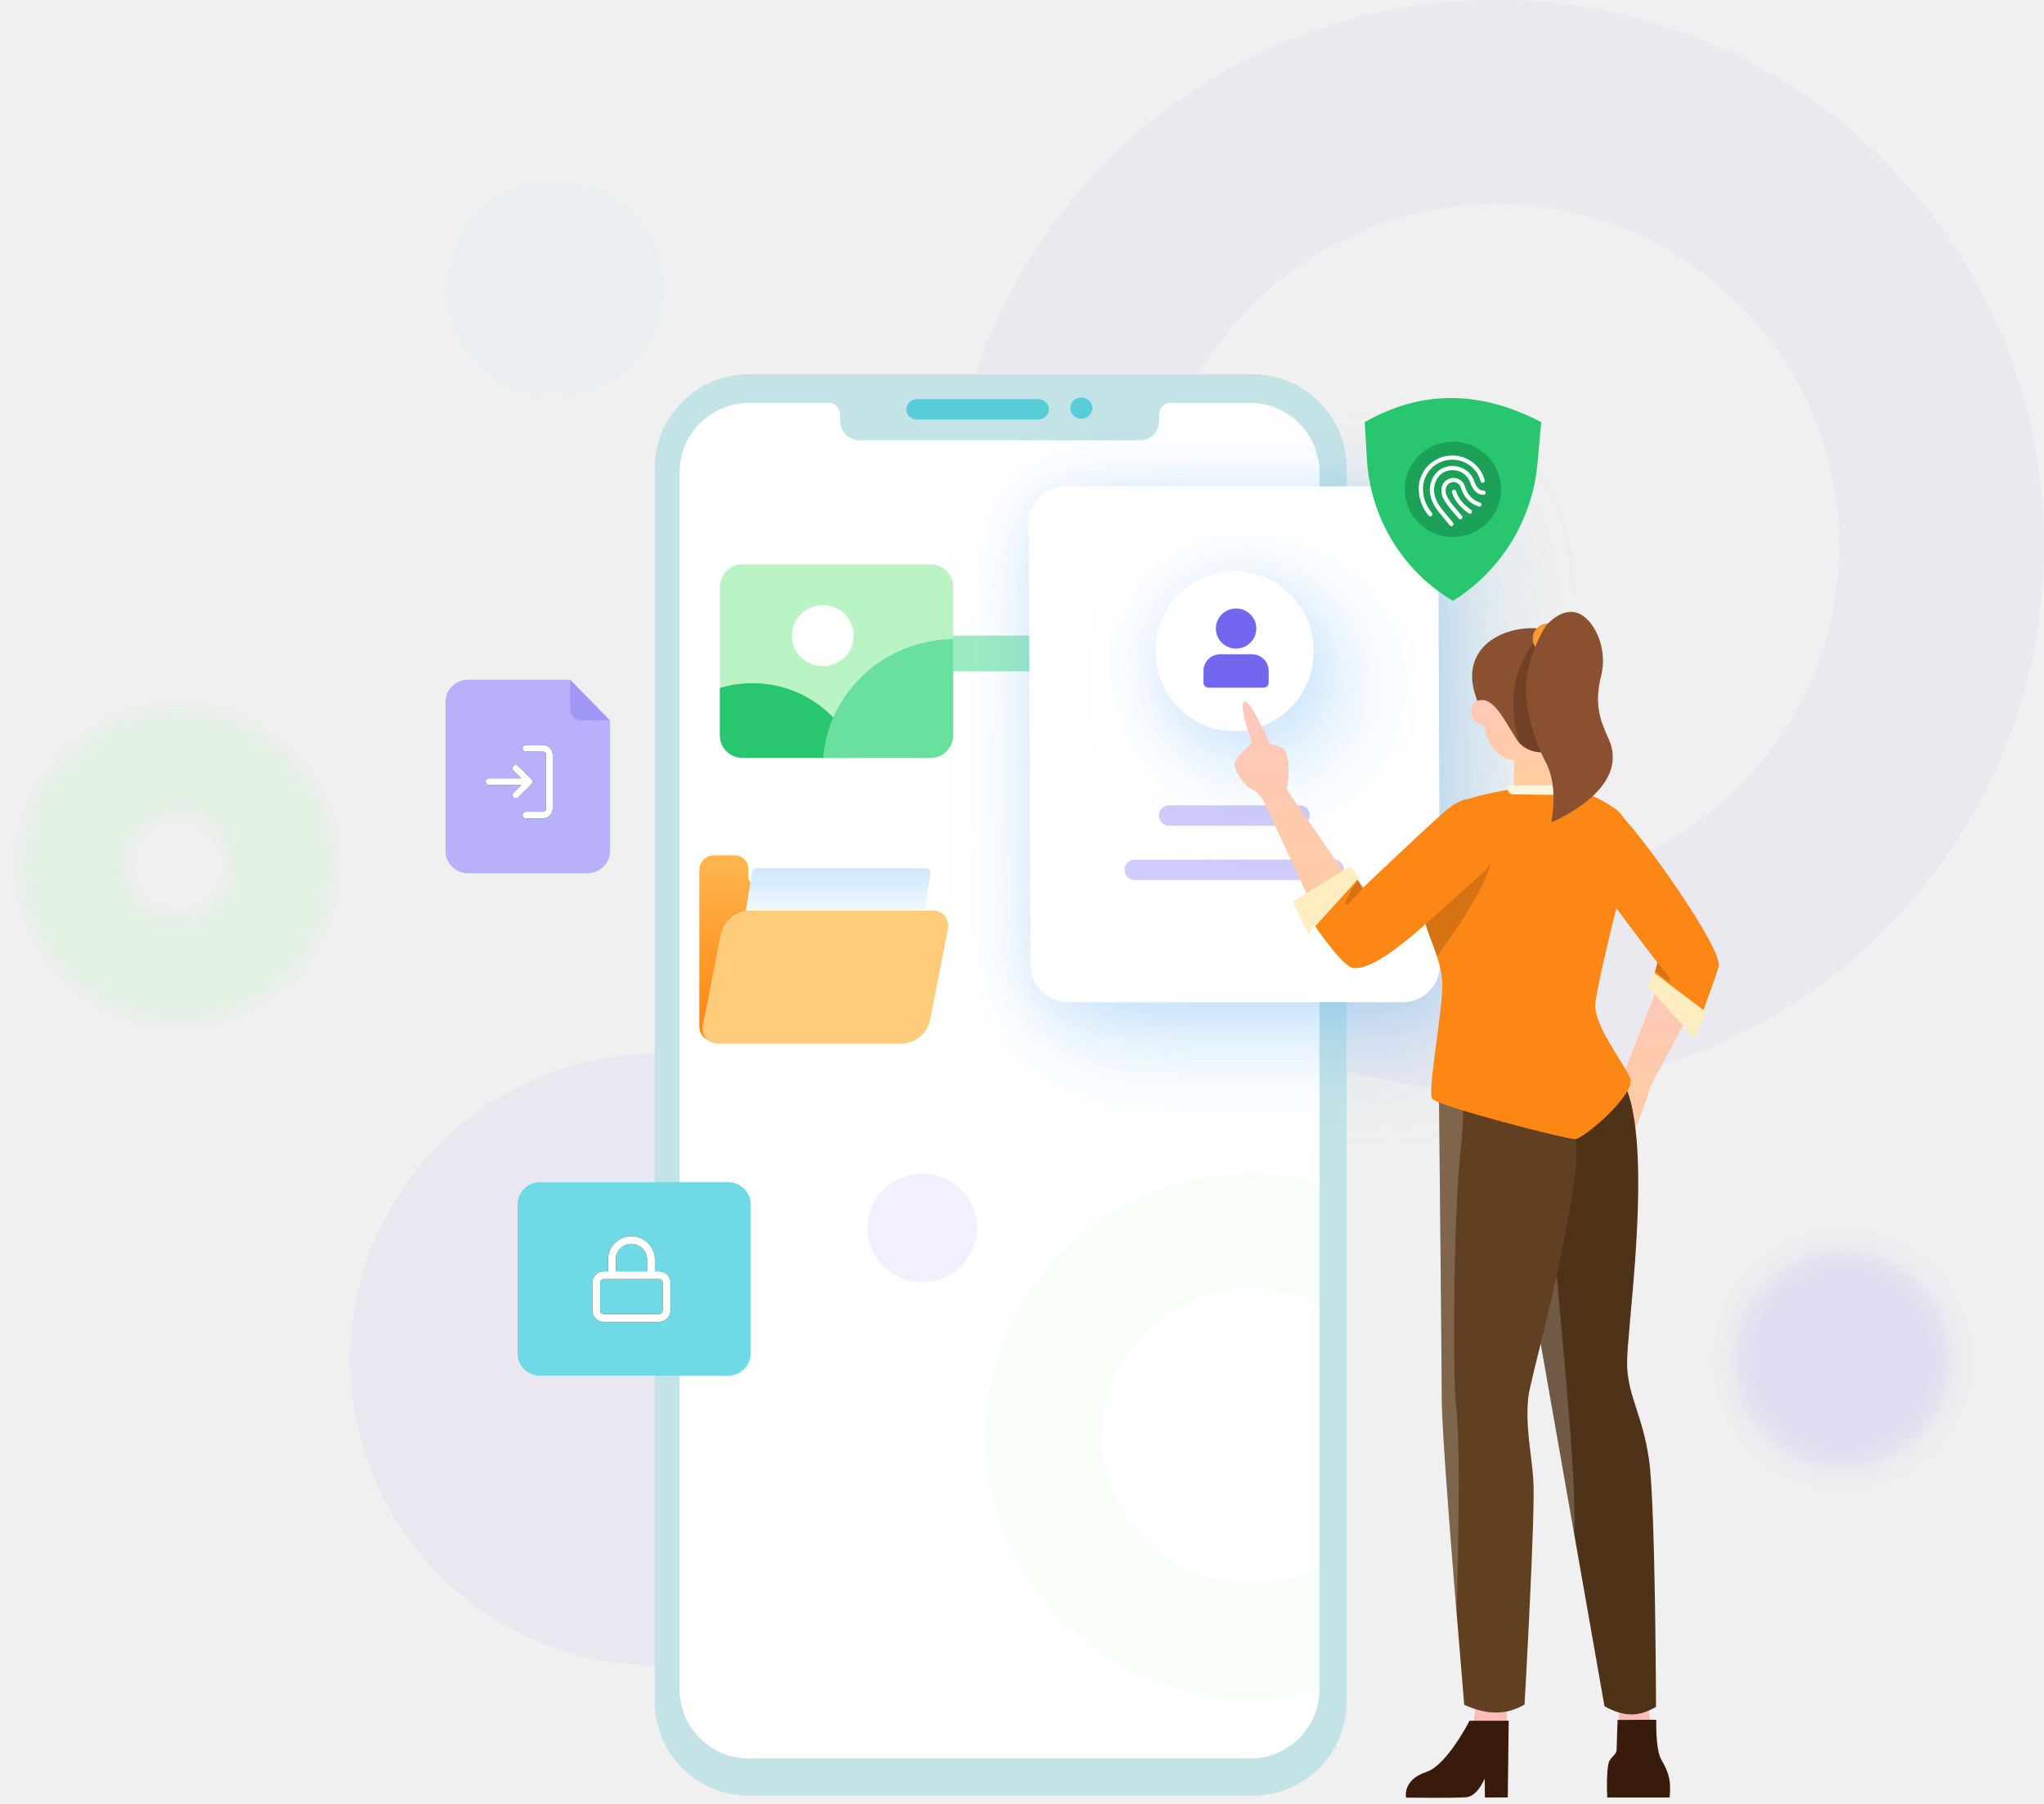
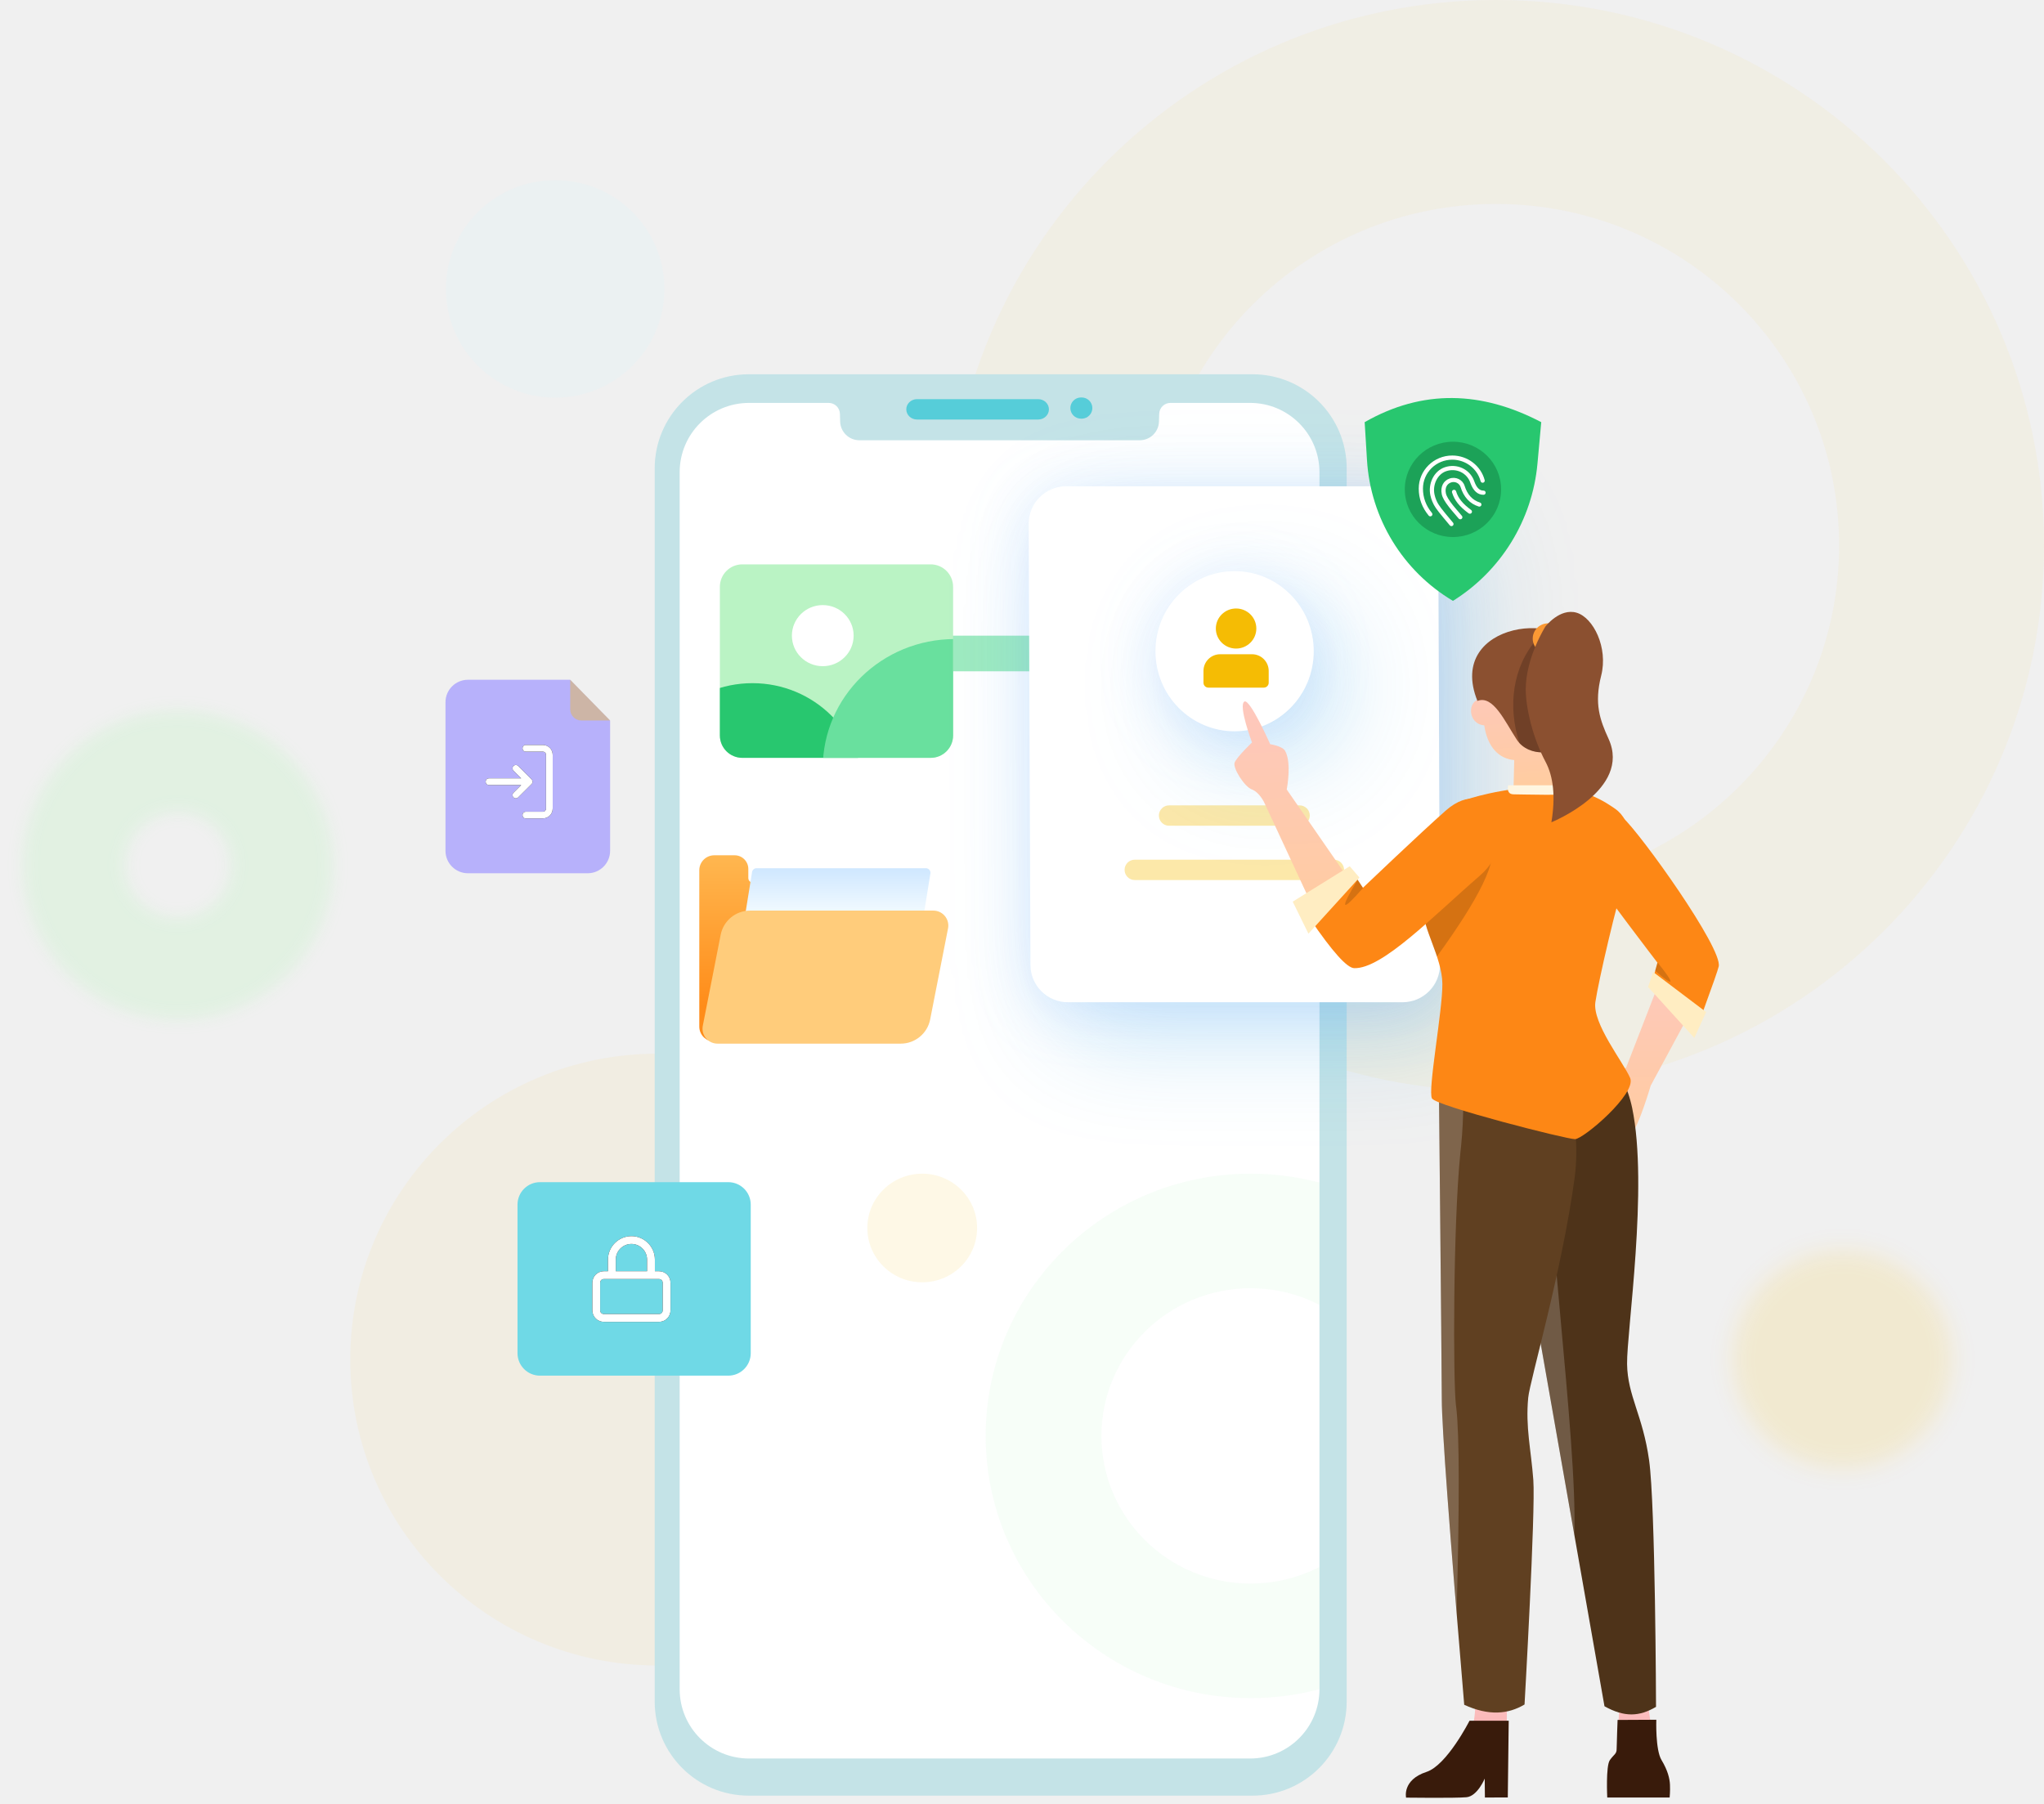
<svg xmlns="http://www.w3.org/2000/svg" xmlns:xlink="http://www.w3.org/1999/xlink" width="546px" height="482px" viewBox="0 0 546 482" version="1.1">
  <defs>
    <filter x="-7.2%" y="-7.3%" width="114.5%" height="114.5%" filterUnits="objectBoundingBox" id="filter-1">
      <feGaussianBlur stdDeviation="2" in="SourceGraphic" />
    </filter>
    <filter x="-15.4%" y="-15.5%" width="130.8%" height="131.0%" filterUnits="objectBoundingBox" id="filter-2">
      <feGaussianBlur stdDeviation="3" in="SourceGraphic" />
    </filter>
    <path d="M18.522,0 L39.813,0 C41.436,5.90080916e-16 42.764,1.29 42.811,2.912 L42.872,4.988 C42.953,7.767 45.229,9.977 48.008,9.977 L122.898,9.977 C125.677,9.977 127.953,7.767 128.034,4.988 L128.094,2.912 C128.142,1.29 129.47,7.42186714e-16 131.093,0 L152.384,0 C162.613,-1.87911363e-15 170.906,8.293 170.906,18.522 L170.906,343.682 C170.906,353.912 162.613,362.204 152.384,362.204 L18.522,362.204 C8.293,362.204 8.35816978e-15,353.912 0,343.682 L0,18.522 C-4.8054561e-15,8.293 8.293,-8.77902741e-15 18.522,0 Z" id="path-3" />
    <linearGradient x1="50%" y1="81.177%" x2="50%" y2="-34.513%" id="linearGradient-5">
      <stop stop-color="#FF8C19" offset="0%" />
      <stop stop-color="#FFC967" offset="100%" />
    </linearGradient>
    <linearGradient x1="62.11%" y1="31.381%" x2="62.11%" y2="-27.478%" id="linearGradient-6">
      <stop stop-color="#F8FDFF" offset="0%" />
      <stop stop-color="#AAD4FF" offset="100%" />
    </linearGradient>
    <path d="M19.69,3.569 L19.69,17.846 C19.69,19.362 18.527,20.522 17.005,20.522 L12.53,20.522 C11.993,20.522 11.635,20.165 11.635,19.63 C11.635,19.095 11.993,18.738 12.53,18.738 L17.005,18.738 C17.542,18.738 17.9,18.381 17.9,17.846 L17.9,3.569 C17.9,3.034 17.542,2.677 17.005,2.677 L12.53,2.677 C11.993,2.677 11.635,2.32 11.635,1.785 C11.635,1.249 11.993,0.892 12.53,0.892 L17.005,0.892 C18.527,0.892 19.69,2.052 19.69,3.569 Z M14.231,11.064 C14.32,10.886 14.32,10.618 14.231,10.35 C14.141,10.261 14.141,10.172 14.052,10.083 L10.472,6.514 C10.114,6.157 9.577,6.157 9.219,6.514 C8.861,6.871 8.861,7.406 9.219,7.763 L11.277,9.815 L2.685,9.815 C2.148,9.815 1.79,10.172 1.79,10.707 C1.79,11.243 2.148,11.6 2.685,11.6 L11.277,11.6 L9.219,13.652 C8.861,14.009 8.861,14.544 9.219,14.901 C9.398,15.079 9.666,15.169 9.845,15.169 C10.024,15.169 10.293,15.079 10.472,14.901 L14.052,11.332 C14.141,11.243 14.231,11.153 14.231,11.064 Z" id="path-7" />
    <path d="M19.839,10.41 L18.795,10.41 L18.795,7.287 C18.795,3.852 15.976,1.041 12.53,1.041 C9.084,1.041 6.265,3.852 6.265,7.287 L6.265,10.41 L5.221,10.41 C3.446,10.41 2.088,11.763 2.088,13.533 L2.088,20.82 C2.088,22.589 3.446,23.943 5.221,23.943 L19.839,23.943 C21.615,23.943 22.972,22.589 22.972,20.82 L22.972,13.533 C22.972,11.763 21.615,10.41 19.839,10.41 Z M8.353,7.287 C8.353,4.997 10.233,3.123 12.53,3.123 C14.827,3.123 16.707,4.997 16.707,7.287 L16.707,10.41 L8.353,10.41 L8.353,7.287 Z M20.884,20.82 C20.884,21.444 20.466,21.861 19.839,21.861 L5.221,21.861 C4.594,21.861 4.177,21.444 4.177,20.82 L4.177,13.533 C4.177,12.908 4.594,12.492 5.221,12.492 L19.839,12.492 C20.466,12.492 20.884,12.908 20.884,13.533 L20.884,20.82 Z" id="path-9" />
    <path d="M6,0 L56.3,0 C59.614,-1.4968968e-15 62.3,2.686 62.3,6 L62.3,45.698 C62.3,49.011 59.614,51.698 56.3,51.698 L6,51.698 C2.686,51.698 -4.82366169e-16,49.011 0,45.698 L0,6 C-1.29399067e-15,2.686 2.686,-2.79460044e-16 6,0 Z" id="path-11" />
    <path d="M10.04,1.03111251e-13 L99.431,1.03111251e-13 C104.938,1.03875937e-13 109.409,4.453 109.431,9.96 L109.901,127.821 C109.923,133.343 105.464,137.838 99.941,137.86 C99.928,137.86 99.914,137.86 99.901,137.86 L10.51,137.86 C5.003,137.86 0.532,133.407 0.51,127.9 L0.04,10.04 C0.018,4.517 4.477,0.022 10,7.94958278e-05 C10.013,2.6498662e-05 10.027,9.95609792e-14 10.04,1.03111251e-13 Z" id="path-13" />
    <filter x="-35.0%" y="-27.2%" width="184.5%" height="167.5%" filterUnits="objectBoundingBox" id="filter-14">
      <feOffset dx="8" dy="9" in="SourceAlpha" result="shadowOffsetOuter1" />
      <feGaussianBlur stdDeviation="14" in="shadowOffsetOuter1" result="shadowBlurOuter1" />
      <feColorMatrix values="0 0 0 0 0.076   0 0 0 0 0.583   0 0 0 0 0.879  0 0 0 0.229 0" type="matrix" in="shadowBlurOuter1" result="shadowMatrixOuter1" />
      <feOffset dx="0" dy="2" in="SourceAlpha" result="shadowOffsetOuter2" />
      <feGaussianBlur stdDeviation="7.5" in="shadowOffsetOuter2" result="shadowBlurOuter2" />
      <feColorMatrix values="0 0 0 0 0.504   0 0 0 0 0.7   0 0 0 0 1  0 0 0 0.234 0" type="matrix" in="shadowBlurOuter2" result="shadowMatrixOuter2" />
      <feMerge>
        <feMergeNode in="shadowMatrixOuter1" />
        <feMergeNode in="shadowMatrixOuter2" />
      </feMerge>
    </filter>
    <ellipse id="path-15" cx="21.141" cy="21.394" rx="21.141" ry="21.394" />
    <filter x="-91.1%" y="-87.6%" width="320.0%" height="317.4%" filterUnits="objectBoundingBox" id="filter-16">
      <feOffset dx="8" dy="9" in="SourceAlpha" result="shadowOffsetOuter1" />
      <feGaussianBlur stdDeviation="14" in="shadowOffsetOuter1" result="shadowBlurOuter1" />
      <feColorMatrix values="0 0 0 0 0.076   0 0 0 0 0.583   0 0 0 0 0.879  0 0 0 0.229 0" type="matrix" in="shadowBlurOuter1" result="shadowMatrixOuter1" />
      <feOffset dx="0" dy="2" in="SourceAlpha" result="shadowOffsetOuter2" />
      <feGaussianBlur stdDeviation="7.5" in="shadowOffsetOuter2" result="shadowBlurOuter2" />
      <feColorMatrix values="0 0 0 0 0.504   0 0 0 0 0.7   0 0 0 0 1  0 0 0 0.234 0" type="matrix" in="shadowBlurOuter2" result="shadowMatrixOuter2" />
      <feMerge>
        <feMergeNode in="shadowMatrixOuter1" />
        <feMergeNode in="shadowMatrixOuter2" />
      </feMerge>
    </filter>
    <linearGradient x1="47.237%" y1="-28.186%" x2="50%" y2="91.05%" id="linearGradient-17">
      <stop stop-color="#FDC6C6" offset="0%" />
      <stop stop-color="#FFCCA1" offset="100%" />
    </linearGradient>
    <linearGradient x1="45.73%" y1="-28.186%" x2="50%" y2="91.05%" id="linearGradient-18">
      <stop stop-color="#FDC6C6" offset="0%" />
      <stop stop-color="#FAB2B2" offset="100%" />
    </linearGradient>
    <linearGradient x1="44.539%" y1="-28.186%" x2="50%" y2="91.05%" id="linearGradient-19">
      <stop stop-color="#FDC6C6" offset="0%" />
      <stop stop-color="#FAB2B2" offset="100%" />
    </linearGradient>
    <linearGradient x1="44.055%" y1="-28.186%" x2="50%" y2="91.05%" id="linearGradient-20">
      <stop stop-color="#FDC6C6" offset="0%" />
      <stop stop-color="#FFCCA1" offset="100%" />
    </linearGradient>
    <linearGradient x1="47.831%" y1="-28.186%" x2="50%" y2="91.05%" id="linearGradient-21">
      <stop stop-color="#FDC6C6" offset="0%" />
      <stop stop-color="#FFCCA1" offset="100%" />
    </linearGradient>
  </defs>
  <g id="📝-Pages-New" stroke="none" stroke-width="1" fill="none" fill-rule="evenodd">
    <g id="Not-Authorized" transform="translate(-444, -309)">
      <g id="Illustration" transform="translate(450, 309)">
        <g id="Shape">
-           <path d="M393.598,0 C474.454,0 540,65.259 540,145.76 C540,226.261 474.454,291.52 393.598,291.52 C312.742,291.52 247.196,226.261 247.196,145.76 C247.196,65.259 312.742,0 393.598,0 Z M393.598,54.49 C342.969,54.49 301.926,95.353 301.926,145.76 C301.926,196.167 342.969,237.031 393.598,237.031 C444.227,237.031 485.27,196.167 485.27,145.76 C485.27,95.353 444.227,54.49 393.598,54.49 Z" id="Oval" fill="#7367F0" fill-rule="nonzero" opacity="0.053" />
+           <path d="M393.598,0 C474.454,0 540,65.259 540,145.76 C540,226.261 474.454,291.52 393.598,291.52 C312.742,291.52 247.196,226.261 247.196,145.76 C247.196,65.259 312.742,0 393.598,0 Z M393.598,54.49 C342.969,54.49 301.926,95.353 301.926,145.76 C301.926,196.167 342.969,237.031 393.598,237.031 C444.227,237.031 485.27,196.167 485.27,145.76 C485.27,95.353 444.227,54.49 393.598,54.49 Z" id="Oval" fill="#f5bc04" fill-rule="nonzero" opacity="0.053" />
          <path d="M41.503,189.806 C64.425,189.806 83.007,208.306 83.007,231.128 C83.007,253.949 64.425,272.449 41.503,272.449 C18.582,272.449 0,253.949 0,231.128 C0,208.306 18.582,189.806 41.503,189.806 Z M41.503,217.051 C33.695,217.051 27.365,223.353 27.365,231.128 C27.365,238.902 33.695,245.204 41.503,245.204 C49.312,245.204 55.642,238.902 55.642,231.128 C55.642,223.353 49.312,217.051 41.503,217.051 Z" id="Oval" fill="#8BF78F" fill-rule="nonzero" opacity="0.141" filter="url(#filter-1)" />
-           <ellipse id="Oval" fill-opacity="0.061" fill="#7367F0" cx="169.662" cy="363.265" rx="82.095" ry="81.735" />
+           <ellipse id="Oval" fill-opacity="0.061" fill="#f5bc04" cx="169.662" cy="363.265" rx="82.095" ry="81.735" />
          <ellipse id="Oval" fill="#CEF5FF" opacity="0.141" cx="142.297" cy="77.194" rx="29.189" ry="29.061" />
-           <ellipse id="Oval" fill-opacity="0.136" fill="#7367F0" filter="url(#filter-2)" cx="486.182" cy="363.265" rx="29.189" ry="29.061" />
+           <ellipse id="Oval" fill-opacity="0.136" fill="#f5bc04" filter="url(#filter-2)" cx="486.182" cy="363.265" rx="29.189" ry="29.061" />
        </g>
        <g id="File-Organizer" transform="translate(113, 100)">
          <g id="Phone3" transform="translate(55.88661, 0)">
            <path d="M25.137,0 L159.708,0 C173.591,-2.55022564e-15 184.845,11.254 184.845,25.137 L184.845,354.641 C184.845,368.523 173.591,379.778 159.708,379.778 L25.137,379.778 C11.254,379.778 2.9341734e-15,368.523 -2.60392312e-14,354.641 L-2.60392312e-14,25.137 C-3.4844809e-14,11.254 11.254,2.55022564e-15 25.137,0 Z" id="Rectangle" fill="#C4E3E7" />
            <g id="Group-48" transform="translate(6.66654, 7.653065)">
              <mask id="mask-4" fill="white">
                <use xlink:href="#path-3" />
              </mask>
              <use id="Rectangle" fill="#FFFFFF" xlink:href="#path-3" />
-               <ellipse id="Oval" fill="#7367F0" opacity="0.099" mask="url(#mask-4)" cx="64.795" cy="220.451" rx="14.659" ry="14.512" />
+               <ellipse id="Oval" fill="#f5bc04" opacity="0.099" mask="url(#mask-4)" cx="64.795" cy="220.451" rx="14.659" ry="14.512" />
              <path d="M152.519,205.94 C191.606,205.94 223.293,237.309 223.293,276.004 C223.293,314.699 191.606,346.068 152.519,346.068 C113.431,346.068 81.744,314.699 81.744,276.004 C81.744,237.309 113.431,205.94 152.519,205.94 Z M152.519,236.55 C130.508,236.55 112.665,254.214 112.665,276.004 C112.665,297.793 130.508,315.457 152.519,315.457 C174.529,315.457 192.372,297.793 192.372,276.004 C192.372,254.214 174.529,236.55 152.519,236.55 Z" id="Oval" fill="#C8F5D0" opacity="0.141" mask="url(#mask-4)" />
              <path d="M25.58,62.184 L146.612,62.184 C149.242,62.184 151.373,64.316 151.373,66.946 C151.373,69.575 149.242,71.707 146.612,71.707 L25.58,71.707 C22.951,71.707 20.819,69.575 20.819,66.946 C20.819,64.316 22.951,62.184 25.58,62.184 Z" id="Rectangle" fill-opacity="0.642" fill="#68DE9E" mask="url(#mask-4)" />
            </g>
            <path d="M102.442,6.649 C104.023,6.649 105.305,7.867 105.305,9.37 C105.305,10.839 104.079,12.036 102.547,12.089 L102.442,12.091 L70.068,12.091 C68.487,12.091 67.205,10.872 67.205,9.37 C67.205,7.9 68.43,6.703 69.963,6.651 L70.068,6.649 L102.442,6.649 Z" id="Path" fill="#56CDD9" fill-rule="nonzero" />
            <path d="M114.044,6.195 C115.625,6.195 116.907,7.464 116.907,9.03 C116.907,10.56 115.682,11.807 114.149,11.862 L114.044,11.864 L113.894,11.864 C112.313,11.864 111.031,10.595 111.031,9.03 C111.031,7.499 112.256,6.252 113.789,6.197 L113.894,6.195 L114.044,6.195 Z" id="Path" fill="#56CDD9" fill-rule="nonzero" />
          </g>
          <g id="Group-37" transform="translate(67.79688, 127.8836)">
            <path d="M4,0.64 L9.445,0.64 C11.462,0.64 13.097,2.275 13.097,4.292 L13.097,6.725 C13.097,7.398 13.643,7.944 14.316,7.944 L55.484,7.944 C57.693,7.944 59.484,9.735 59.484,11.944 L59.484,46.403 C59.484,48.613 57.693,50.403 55.484,50.403 L4,50.403 C1.791,50.403 6.42046992e-16,48.613 0,46.403 L0,4.64 C-2.705415e-16,2.431 1.791,0.64 4,0.64 Z" id="Rectangle" fill="url(#linearGradient-5)" />
            <path d="M15.3,4.096 L60.53,4.096 C61.203,4.096 61.749,4.642 61.749,5.315 C61.749,5.38 61.744,5.445 61.734,5.509 L54.944,47.65 C54.848,48.241 54.338,48.676 53.74,48.676 L8.51,48.676 C7.837,48.676 7.291,48.13 7.291,47.456 C7.291,47.391 7.296,47.326 7.307,47.262 L14.097,5.121 C14.192,4.53 14.702,4.096 15.3,4.096 Z" id="Rectangle" fill="url(#linearGradient-6)" />
            <path d="M66.445,20.188 L61.669,44.507 C60.932,48.259 57.642,50.965 53.819,50.965 L4.862,50.965 C2.653,50.965 0.862,49.174 0.862,46.965 C0.862,46.706 0.887,46.448 0.937,46.194 L5.713,21.875 C6.45,18.123 9.739,15.417 13.563,15.417 L62.52,15.417 C64.729,15.417 66.52,17.208 66.52,19.417 C66.52,19.676 66.495,19.934 66.445,20.188 Z" id="Rectangle" fill="#FFCC7B" />
          </g>
          <g id="Group-28" transform="translate(0, 81.62785)">
            <path d="M6,0 L33.316,0 L33.316,0 L43.976,10.884 L43.976,45.698 C43.976,49.011 41.29,51.698 37.976,51.698 L6,51.698 C2.686,51.698 4.05812251e-16,49.011 0,45.698 L0,6 C-4.05812251e-16,2.686 2.686,6.08718376e-16 6,0 Z" id="Rectangle" fill="#B7B1FB" />
            <g id="Icon" transform="translate(8.950131, 16.52257)">
              <mask id="mask-8" fill="white">
                <use xlink:href="#path-7" />
              </mask>
              <use id="Mask" fill="#000000" fill-rule="nonzero" xlink:href="#path-7" />
              <g id="Group" mask="url(#mask-8)" fill="#FFFFFF">
                <g id="Icon-Color">
                  <rect id="🎨-Icon-Color" x="0" y="0" width="21.48" height="21.415" />
                </g>
              </g>
            </g>
-             <path d="M43.976,10.884 L36.316,10.884 C34.659,10.884 33.316,9.541 33.316,7.884 L33.316,0 L33.316,0 L43.976,10.884 Z" id="Path" fill="#7367F0" fill-rule="nonzero" opacity="0.34" />
+             <path d="M43.976,10.884 L36.316,10.884 C34.659,10.884 33.316,9.541 33.316,7.884 L33.316,0 L33.316,0 L43.976,10.884 Z" id="Path" fill="#f5bc04" fill-rule="nonzero" opacity="0.34" />
          </g>
          <g id="Group" transform="translate(19.23965, 215.8603)">
            <path d="M6,0 L56.3,0 C59.614,-4.44006117e-15 62.3,2.686 62.3,6 L62.3,45.698 C62.3,49.011 59.614,51.698 56.3,51.698 L6,51.698 C2.686,51.698 1.29399067e-15,49.011 0,45.698 L0,6 C4.82366169e-16,2.686 2.686,-2.79460044e-16 6,0 Z" id="Rectangle" fill="#6FD9E6" />
            <g transform="translate(17.90026, 13.38415)" id="Icon">
              <mask id="mask-10" fill="white">
                <use xlink:href="#path-9" />
              </mask>
              <use id="Mask" fill="#000000" fill-rule="nonzero" xlink:href="#path-9" />
              <g id="Group" mask="url(#mask-10)" fill="#FFFFFF">
                <g id="Icon-Color">
                  <rect id="🎨-Icon-Color" x="0" y="0" width="25.06" height="24.984" />
                </g>
              </g>
            </g>
          </g>
          <g id="Group-34" transform="translate(73.29392, 50.79066)">
            <mask id="mask-12" fill="white">
              <use xlink:href="#path-11" />
            </mask>
            <use id="Rectangle" fill="#BAF3C4" fill-rule="nonzero" xlink:href="#path-11" />
            <ellipse id="Oval" fill="#FFFFFF" mask="url(#mask-12)" cx="27.485" cy="19.046" rx="8.246" ry="8.163" />
            <ellipse id="Oval" fill="#28C76F" mask="url(#mask-12)" cx="8.704" cy="61.221" rx="29.776" ry="29.477" />
            <ellipse id="Oval" fill="#69E09E" mask="url(#mask-12)" cx="62.758" cy="54.419" rx="35.273" ry="34.465" />
          </g>
          <g id="Group-23" transform="translate(155.7496, 29.93021)">
            <g id="Rectangle">
              <use fill="black" fill-opacity="1" filter="url(#filter-14)" xlink:href="#path-13" />
              <use fill="#FFFFFF" fill-rule="evenodd" xlink:href="#path-13" />
            </g>
-             <path d="M37.536,85.256 L72.405,85.256 C73.908,85.256 75.126,86.474 75.126,87.977 C75.126,89.479 73.908,90.698 72.405,90.698 L37.536,90.698 C36.033,90.698 34.815,89.479 34.815,87.977 C34.815,86.474 36.033,85.256 37.536,85.256 Z" id="Rectangle" fill="#7367F0" fill-rule="nonzero" opacity="0.34" />
-             <path d="M28.374,99.767 L81.567,99.767 C83.07,99.767 84.288,100.986 84.288,102.488 C84.288,103.991 83.07,105.209 81.567,105.209 L28.374,105.209 C26.871,105.209 25.653,103.991 25.653,102.488 C25.653,100.986 26.871,99.767 28.374,99.767 Z" id="Rectangle" fill="#7367F0" fill-rule="nonzero" opacity="0.34" />
+             <path d="M37.536,85.256 L72.405,85.256 C73.908,85.256 75.126,86.474 75.126,87.977 C75.126,89.479 73.908,90.698 72.405,90.698 L37.536,90.698 C36.033,90.698 34.815,89.479 34.815,87.977 C34.815,86.474 36.033,85.256 37.536,85.256 Z" id="Rectangle" fill="#f5bc04" fill-rule="nonzero" opacity="0.34" />
+             <path d="M28.374,99.767 L81.567,99.767 C83.07,99.767 84.288,100.986 84.288,102.488 C84.288,103.991 83.07,105.209 81.567,105.209 L28.374,105.209 C26.871,105.209 25.653,103.991 25.653,102.488 C25.653,100.986 26.871,99.767 28.374,99.767 Z" id="Rectangle" fill="#f5bc04" fill-rule="nonzero" opacity="0.34" />
            <g id="Icon8" transform="translate(33.89844, 22.6744)">
              <g id="Oval">
                <use fill="black" fill-opacity="1" filter="url(#filter-16)" xlink:href="#path-15" />
                <use fill="#FFFFFF" fill-rule="evenodd" xlink:href="#path-15" />
              </g>
-               <g id="Group-70" transform="translate(12.82644, 9.976738)" fill="#7367F0">
+               <g id="Group-70" transform="translate(12.82644, 9.976738)" fill="#f5bc04">
                <path d="M12.964,12.223 C15.428,12.223 17.426,14.221 17.426,16.684 L17.426,19.834 C17.426,20.559 16.838,21.146 16.114,21.146 L1.312,21.146 C0.587,21.146 4.0466296e-12,20.559 4.04654088e-12,19.834 L4.04654088e-12,16.684 C4.04623913e-12,14.221 1.997,12.223 4.461,12.223 L12.964,12.223 Z M8.713,9.70779013e-13 C11.7,9.70779013e-13 14.121,2.397 14.121,5.354 C14.121,8.31 11.7,10.707 8.713,10.707 C5.726,10.707 3.305,8.31 3.305,5.354 C3.305,2.397 5.726,9.70779013e-13 8.713,9.70779013e-13 Z" id="Combined-Shape" />
              </g>
            </g>
          </g>
          <g id="Wom3.5" transform="translate(210.72, 63.48833)">
            <g id="RArm" transform="translate(91.27213, 52.02436)">
              <path d="M13.589,69.931 C13.589,69.931 3.859,80.464 4.535,81.413 C5.212,82.368 10.254,79.818 10.254,79.818 C10.254,79.818 4.347,90.666 5.712,91.408 C7.075,92.15 13.762,90.174 15.729,87.9 C17.696,85.627 20.351,74.517 20.351,74.517 L34.469,44.885 L22.989,41.583 L13.589,69.931 Z" id="Path" fill="url(#linearGradient-17)" transform="translate(19.48525, 66.57517) rotate(2.866471) translate(-19.48525, -66.57517) " />
              <path d="M2.966,16.229 C7.269,22.847 21.752,41.708 21.752,41.708 C21.752,41.708 21.4,42.962 20.697,45.471 L34.006,54.504 C36.527,47.61 37.897,43.678 38.116,42.708 C39.198,37.909 17.331,7.285 12.435,2.86 C4.726,-4.108 -3.609,6.115 2.966,16.229 Z" id="Path" fill="#FD8715" />
              <path d="M25.214,46.715 C25.379,46.395 24.232,44.704 21.773,41.64 L21.148,43.875 C23.693,46.088 25.048,47.034 25.214,46.715 Z" id="Path" fill-opacity="0.16" fill="#000000" />
              <polygon id="Path-70" fill="#FFEDC2" points="20.614 44.208 34.754 54.898 31.603 61.811 19.24 48.198" />
            </g>
            <g id="RLeg" transform="translate(67.4886, 111.1149)">
              <polygon id="Path" fill="url(#linearGradient-18)" points="35.472 179.674 34.686 192.922 44.754 193.181 42.862 179.674" />
              <path d="M35.718,184.893 C35.718,184.893 36,192.871 34.331,195.656 C32.652,198.442 32.143,200.601 32.069,202.267 C31.989,204.052 32.16,205.67 32.16,205.67 L48.824,205.67 C48.824,205.67 49.241,197.277 48.137,195.694 C47.034,194.111 46.31,194.084 46.31,192.685 C46.301,191.287 46.062,184.946 46.062,184.946 L35.718,184.893 Z" id="Path" fill="#391B0B" transform="translate(40.47459, 195.2817) scale(-1, 1) translate(-40.47459, -195.2817) " />
              <path d="M0,2.811 L26.118,-1.03111251e-13 L26.502,0.353 C28.363,2.109 36.453,10.263 38.777,21.409 C43.166,42.451 37.293,81.314 37.422,89.836 C37.546,98.358 41.614,103.5 43.305,115.549 C44.995,127.599 45.155,181.449 45.155,181.449 C40.673,184.078 36.729,184.266 31.385,181.291 L0,2.811 Z" id="Path" fill="#4E3319" />
              <path d="M23.33,135.481 L6.9980434e-14,2.811 L14.522,1.248 C15.169,47.337 24.199,109.638 23.33,135.481 Z" id="Path" fill-opacity="0.192" fill="#FFFFFF" />
            </g>
            <g id="LLeg" transform="translate(45.20709, 114.7656)">
              <path d="M27.631,174.631 L19.046,174.768 C19.422,180.65 18.51,184.587 16.309,186.579 L16.128,186.736 C12.143,190.043 27.519,188.849 27.519,188.849 L27.631,174.631 Z" id="Path" fill="url(#linearGradient-19)" />
              <path d="M0.602,181.508 L0.849,202.012 L6.962,202.017 L7.015,196.964 C7.015,196.964 8.944,201.675 11.891,201.947 C14.847,202.219 28.018,202.052 28.018,202.052 C28.018,202.052 29.113,197.322 22.556,195.174 C17.103,193.389 11.073,181.508 11.073,181.508 L0.602,181.508 Z" id="Path" fill="#391B0B" transform="translate(14.34422, 191.8053) scale(-1, 1) translate(-14.34422, -191.8053) " />
              <path d="M9.326,0.984 L38.654,0 L38.873,0.402 C40.296,3.074 48.094,18.718 45.686,36.501 C42.306,61.461 33.715,90.723 33.294,95.193 C32.544,103.163 34.044,108.933 34.659,117.165 C35.274,125.397 32.314,177.168 32.314,177.168 C27.962,179.76 22.783,180.268 16.199,177.246 C12.237,130.366 10.241,103.216 10.212,95.796 C10.168,84.668 9.326,0.984 9.326,0.984 Z" id="Path" fill="#604021" />
              <path d="M15.361,27.982 L15.166,29.831 C13.212,49.332 13.226,90.745 13.983,97.132 L14.087,97.955 C14.927,105.162 14.954,123.459 14.169,152.847 L13.147,140.166 C11.211,115.764 10.232,100.975 10.212,95.796 L10.176,90.437 C10.008,68.768 9.326,0.984 9.326,0.984 L15.511,0.777 C16.172,11.477 16.122,20.545 15.361,27.982 Z" id="Path" fill-opacity="0.192" fill="#FFFFFF" />
            </g>
            <g id="Head" transform="translate(63.09571, 3.054825)">
              <path d="M2.621,20.265 C-0.988,20.656 -0.732,26.936 3.661,27.264 C4.558,33.319 7.761,36.203 11.664,36.537 L11.448,45.695 L28.716,45.685 C28.716,45.685 23.853,39.215 24.095,30.359 C24.338,21.502 23.933,13.182 23.933,13.182 L1.567,13.579 L2.621,20.265 Z" id="Path" fill="url(#linearGradient-20)" />
              <path d="M29.105,20.735 C24.902,19.09 21.797,26.174 18.581,31.098 C15.365,36.022 7.033,35.186 5.885,31.098 C1.538,22.146 -2.209,9.976 2.864,8.977 C3.578,-3.962 37.786,-0.907 29.105,20.735 Z" id="Path" fill="#8B5030" transform="translate(15.47015, 17.88746) scale(-1, 1) translate(-15.47015, -17.88746) " />
              <path d="M25.564,4.08 C27.029,5.312 27.964,6.948 28.076,8.977 C33.149,9.976 29.403,22.146 25.055,31.098 C23.987,34.899 16.707,35.889 13.106,32.049 C9.822,22.309 11.225,11.419 17.865,4.081 L17.865,4.081 Z" id="Combined-Shape" fill-opacity="0.199" fill="#000000" />
              <ellipse id="Oval" fill="#FB9934" cx="20.734" cy="4.081" rx="4.123" ry="4.081" />
            </g>
            <g id="Body" transform="translate(50.52598, 45.84286)">
              <path d="M44.73,4.681 C48.583,10.283 55.003,29.298 55.367,33.575 C55.778,38.51 50.434,46.37 50.346,53.513 C50.268,60.657 54.332,82.167 53.111,84.177 C51.899,86.186 17.166,95.082 14.9,95.035 C12.643,94.986 -1.603,82.878 0.184,78.694 C1.982,74.51 10.324,64.112 9.474,58.41 C8.634,52.71 3.755,31.668 1.333,24.507 C-1.08,17.345 -0.276,9.826 4.228,6.744 C6.456,5.22 12.402,0.888 22.991,0.907 C33.58,0.927 44.431,4.246 44.73,4.681 Z" id="Path" fill="#FD8715" transform="translate(27.69486, 47.97133) scale(-1, 1) translate(-27.69486, -47.97133) " />
              <path d="M22.616,0.498 C22.319,2.104 22.82,2.907 24.121,2.907 C26.072,2.907 39.156,3.334 40.928,2.572 C42.11,2.064 42.523,1.373 42.169,0.498 L22.616,0.498 Z" id="Path-68" fill="#FFF6E1" />
              <path d="M5.068,16.798 L5.187,16.738 C12.321,13.213 16.607,13.057 18.044,16.271 C19.9,20.426 15.085,30.411 3.597,46.224 C2.019,41.428 -0.25,36.855 0.022,33.575 C0.233,31.1 2.472,23.689 5.068,16.798 Z" id="Path" fill-opacity="0.16" fill="#000000" />
            </g>
            <g id="LArm" transform="translate(0, 23.91528)">
              <path d="M8.001,27.046 C8.001,27.046 6.716,24.284 4.695,23.537 C2.676,22.789 -0.414,17.839 0.064,16.402 C0.541,14.965 4.72,10.978 4.72,10.978 C4.72,10.978 1.026,1.163 2.662,0.055 C4.108,-0.924 9.579,11.439 9.579,11.439 C9.579,11.439 12.795,11.919 13.537,13.183 C15.408,16.37 13.994,23.537 13.994,23.537 L32.982,51.005 L24.27,62.064 L8.001,27.046 Z" id="Path" fill="url(#linearGradient-21)" />
              <path d="M56.473,29.176 C50.051,34.824 34.344,49.807 34.344,49.807 C34.344,49.807 33.566,48.627 32.01,46.267 L20.263,58.175 C26.171,66.85 30.086,71.217 32.01,71.278 C39.528,71.514 53,57.462 65.664,46.489 C77.02,36.65 68.444,18.648 56.473,29.176 Z" id="Path" fill="#FD8715" />
              <path d="M34.391,49.825 C31.453,53.188 29.863,54.686 29.621,54.32 C29.378,53.953 30.486,51.725 32.944,47.637 L34.391,49.825 Z" id="Path" fill-opacity="0.16" fill="#000000" />
              <polygon id="Path-69" fill="#FFEDC2" points="33.416 47.069 19.792 62.064 15.595 53.507 30.824 44.046" />
            </g>
            <path d="M95.828,3.888 C95.828,3.888 91.97,-1.087 87.515,0.218 C83.06,1.523 79.031,9.524 80.944,17.044 C82.848,24.565 81.278,28.855 78.968,33.924 C72.764,47.559 94.244,56.216 94.244,56.216 C93.127,49.48 93.655,44.079 95.828,40.012 C99.185,33.729 101.092,25.671 101.092,20.741 C101.092,12.167 95.828,3.888 95.828,3.888 Z" id="Path" fill="#8B5030" transform="translate(89.46754, 28.10802) scale(-1, 1) translate(-89.46754, -28.10802) " />
          </g>
          <g id="Group-39" transform="translate(245.5346, 6.348833)">
            <path d="M0,6.445 C15.521,-2.409 31.255,-1.884 47.165,6.445 L46.161,17.509 C44.792,32.598 36.436,46.176 23.582,54.198 L23.582,54.198 L23.582,54.198 C10.171,46.232 1.573,32.144 0.62,16.575 L0,6.445 L0,6.445 Z" id="Rectangle" fill="#28C76F" />
            <ellipse id="Oval" fill="#1CA258" cx="23.582" cy="24.407" rx="12.863" ry="12.734" />
            <g id="Group-40" transform="translate(13.93501, 14.85627)" fill="#FFFFFF">
              <path d="M9.464,0.504 C13.555,0.504 17.096,3.234 18.124,7.083 C18.203,7.381 18.024,7.686 17.723,7.764 C17.423,7.843 17.115,7.666 17.035,7.368 C16.138,4.005 13.041,1.618 9.464,1.618 C5.139,1.618 1.635,5.076 1.635,9.34 C1.635,11.747 2.432,13.91 4.036,15.851 C4.233,16.089 4.198,16.44 3.957,16.635 C3.717,16.83 3.362,16.795 3.165,16.557 C1.398,14.419 0.509,12.007 0.509,9.34 C0.509,4.46 4.519,0.504 9.464,0.504 Z" id="Path" />
              <path d="M9.941,2.895 C13.305,2.905 16.045,5.51 16.155,8.798 L16.159,8.985 C16.165,10.823 16.685,11.833 17.683,12.163 C17.978,12.26 18.139,12.576 18.043,12.868 C17.947,13.16 17.629,13.318 17.334,13.221 C15.847,12.729 15.093,11.347 15.038,9.206 L15.035,8.981 C15.026,6.227 12.756,4.019 9.944,4.01 C7.413,4.002 5.261,6.315 4.965,8.905 C4.907,9.409 4.894,9.875 4.923,10.338 L4.954,10.741 C5.079,12.02 5.45,13.076 7.201,17.626 C7.312,17.915 7.167,18.236 6.877,18.344 C6.587,18.453 6.262,18.307 6.151,18.018 L5.216,15.568 C4.1,12.604 3.895,11.798 3.807,10.493 L3.801,10.401 C3.767,9.871 3.783,9.34 3.848,8.773 C4.204,5.661 6.786,2.885 9.941,2.895 Z" id="Path" transform="translate(10.92731, 10.63736) rotate(-19) translate(-10.92731, -10.63736) " />
              <path d="M10.542,5.948 C12.285,5.954 13.724,7.378 13.675,9.098 C13.603,11.576 14.412,13.409 16.106,14.66 C16.356,14.844 16.409,15.194 16.224,15.44 C16.04,15.687 15.688,15.737 15.438,15.553 C13.434,14.073 12.469,11.887 12.551,9.059 C12.582,7.978 11.662,7.067 10.546,7.064 C9.357,7.06 8.48,7.895 8.291,9.386 C8.195,10.143 8.447,11.307 9.009,12.904 L9.105,13.174 C9.185,13.395 9.27,13.623 9.364,13.867 L10.384,16.459 C10.494,16.747 10.348,17.068 10.058,17.176 C9.767,17.283 9.443,17.136 9.333,16.848 L8.515,14.778 L8.312,14.256 C8.217,14.006 8.129,13.773 8.047,13.545 L7.852,12.991 C7.302,11.375 7.058,10.167 7.176,9.24 C7.433,7.212 8.766,5.943 10.542,5.948 Z" id="Path" transform="translate(11.74056, 11.57967) rotate(-19) translate(-11.74056, -11.57967) " />
              <path d="M9.775,9.68 C10.073,9.59 10.387,9.755 10.478,10.049 C11.085,12.01 12.273,13.401 14.507,15.061 C14.756,15.246 14.806,15.595 14.619,15.841 C14.433,16.087 14.08,16.137 13.831,15.952 C11.424,14.163 10.091,12.603 9.402,10.376 C9.311,10.082 9.478,9.77 9.775,9.68 Z" id="Path" />
            </g>
          </g>
        </g>
      </g>
    </g>
  </g>
</svg>
